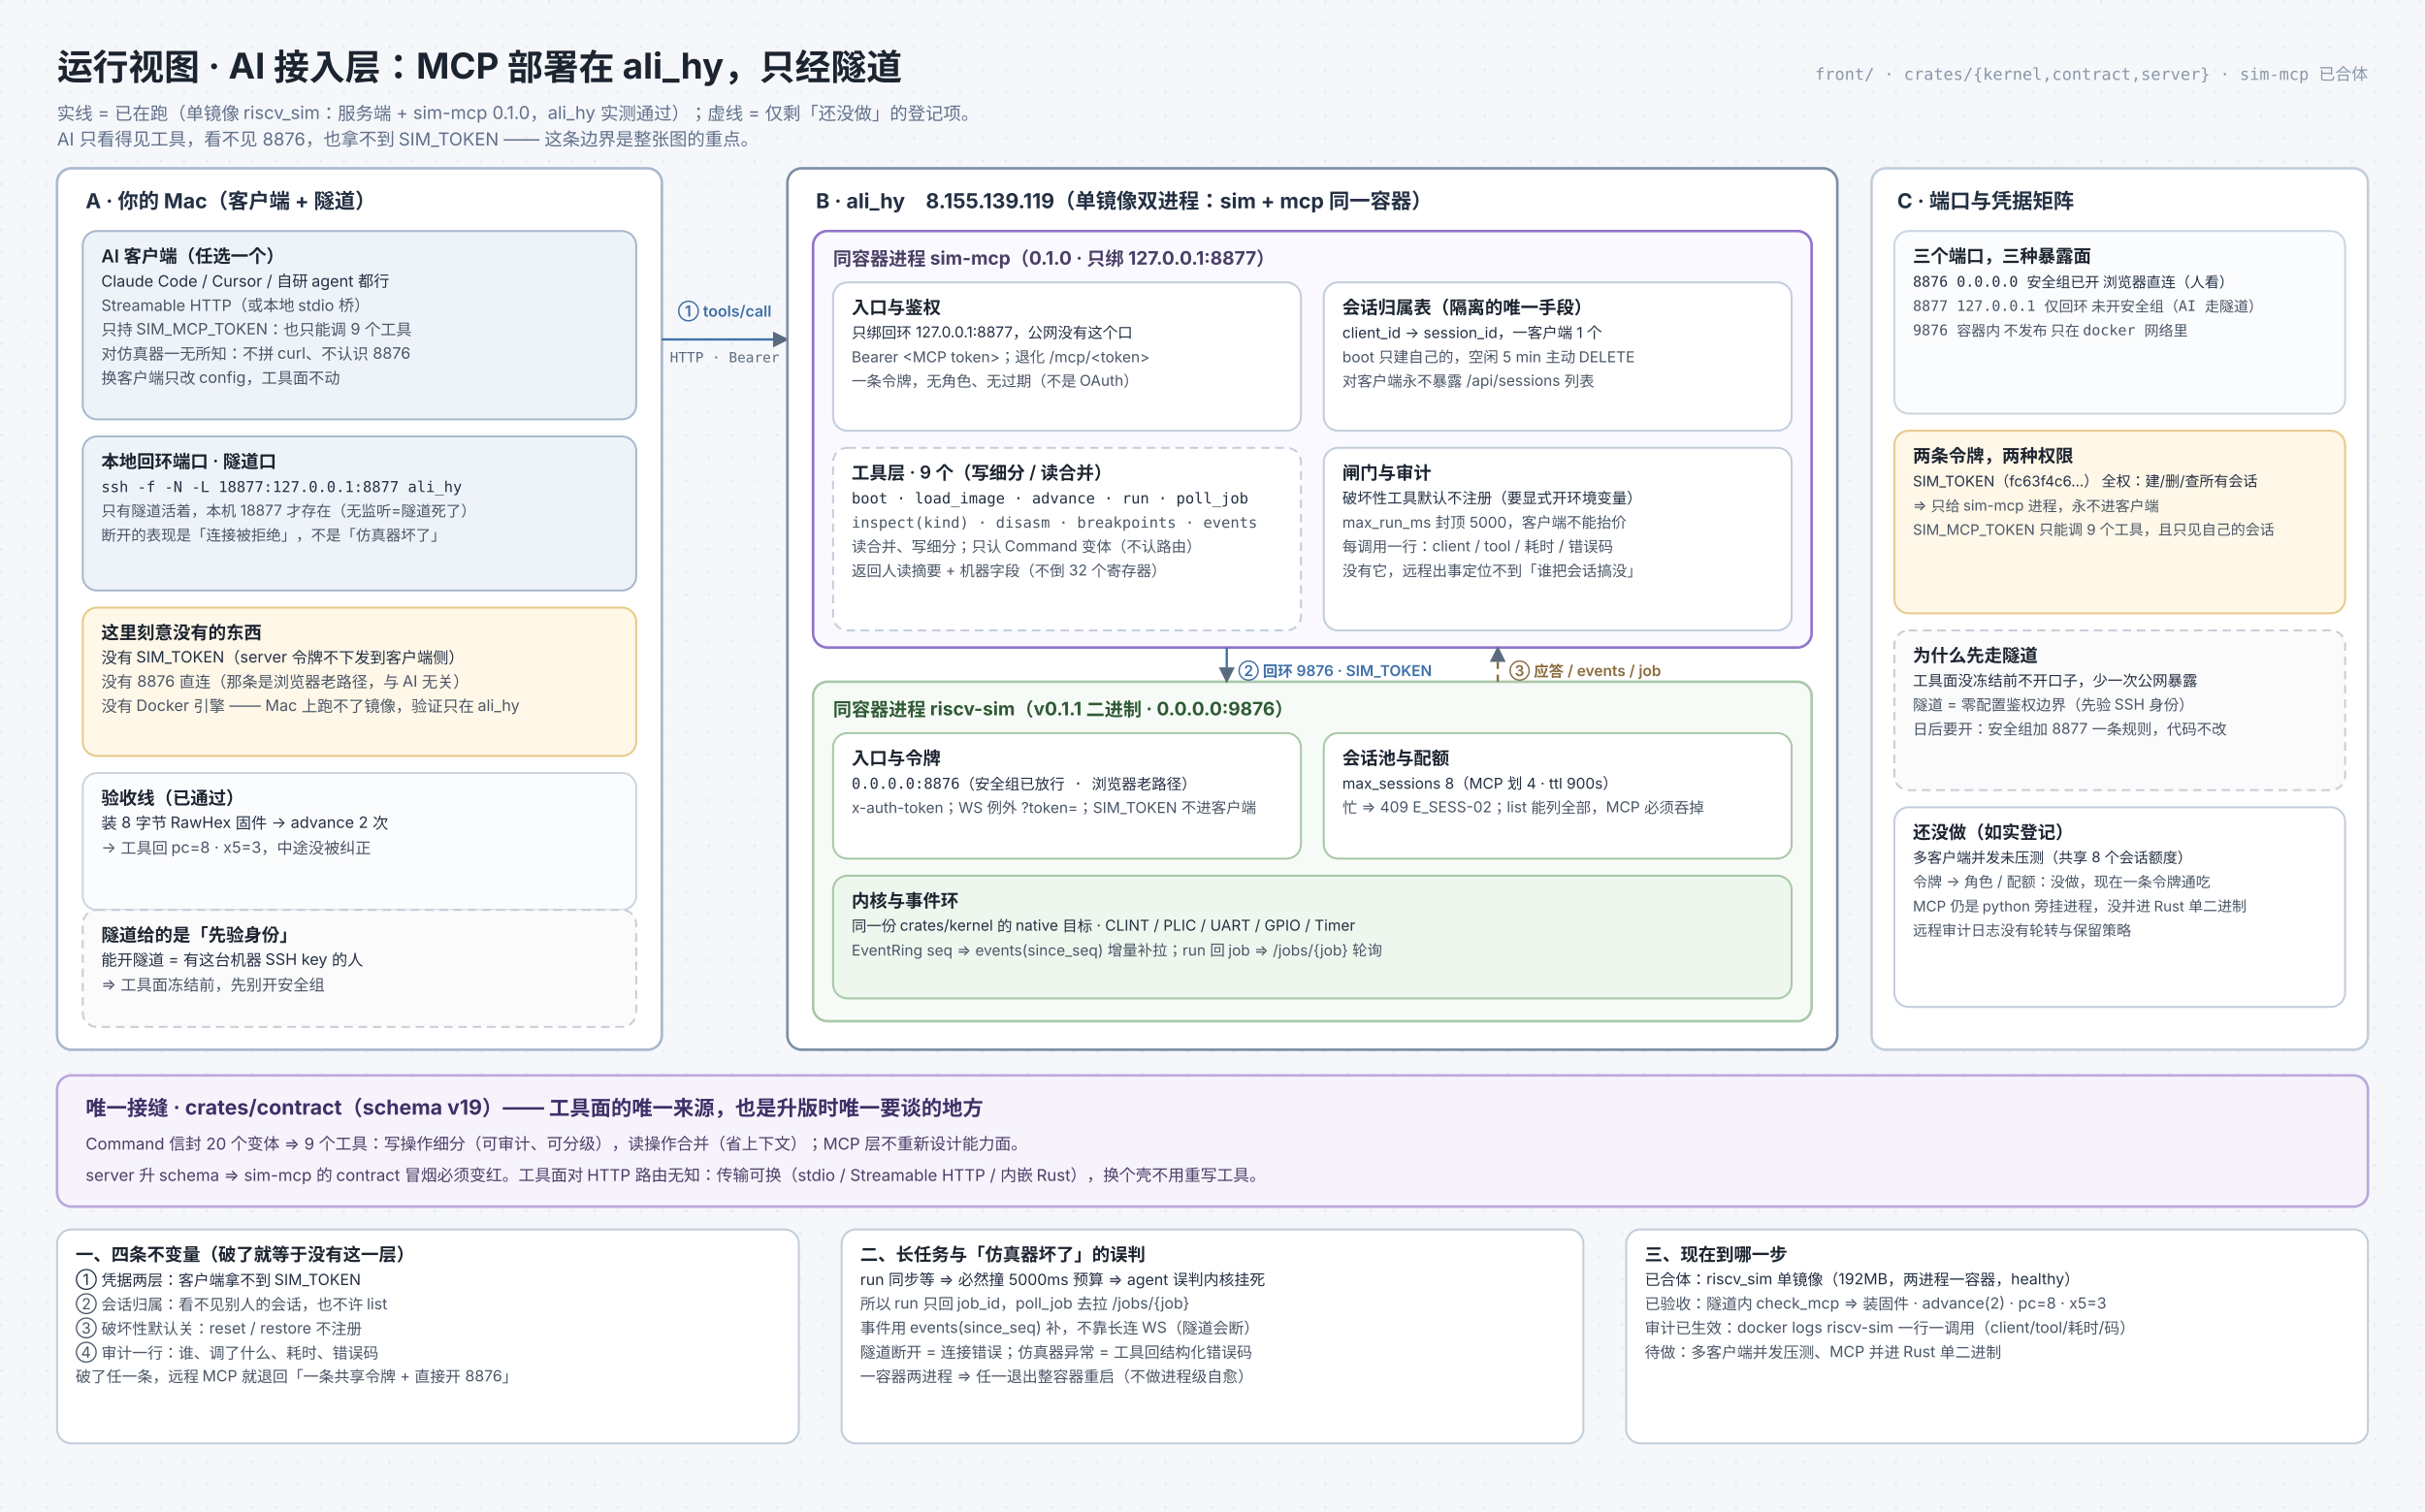
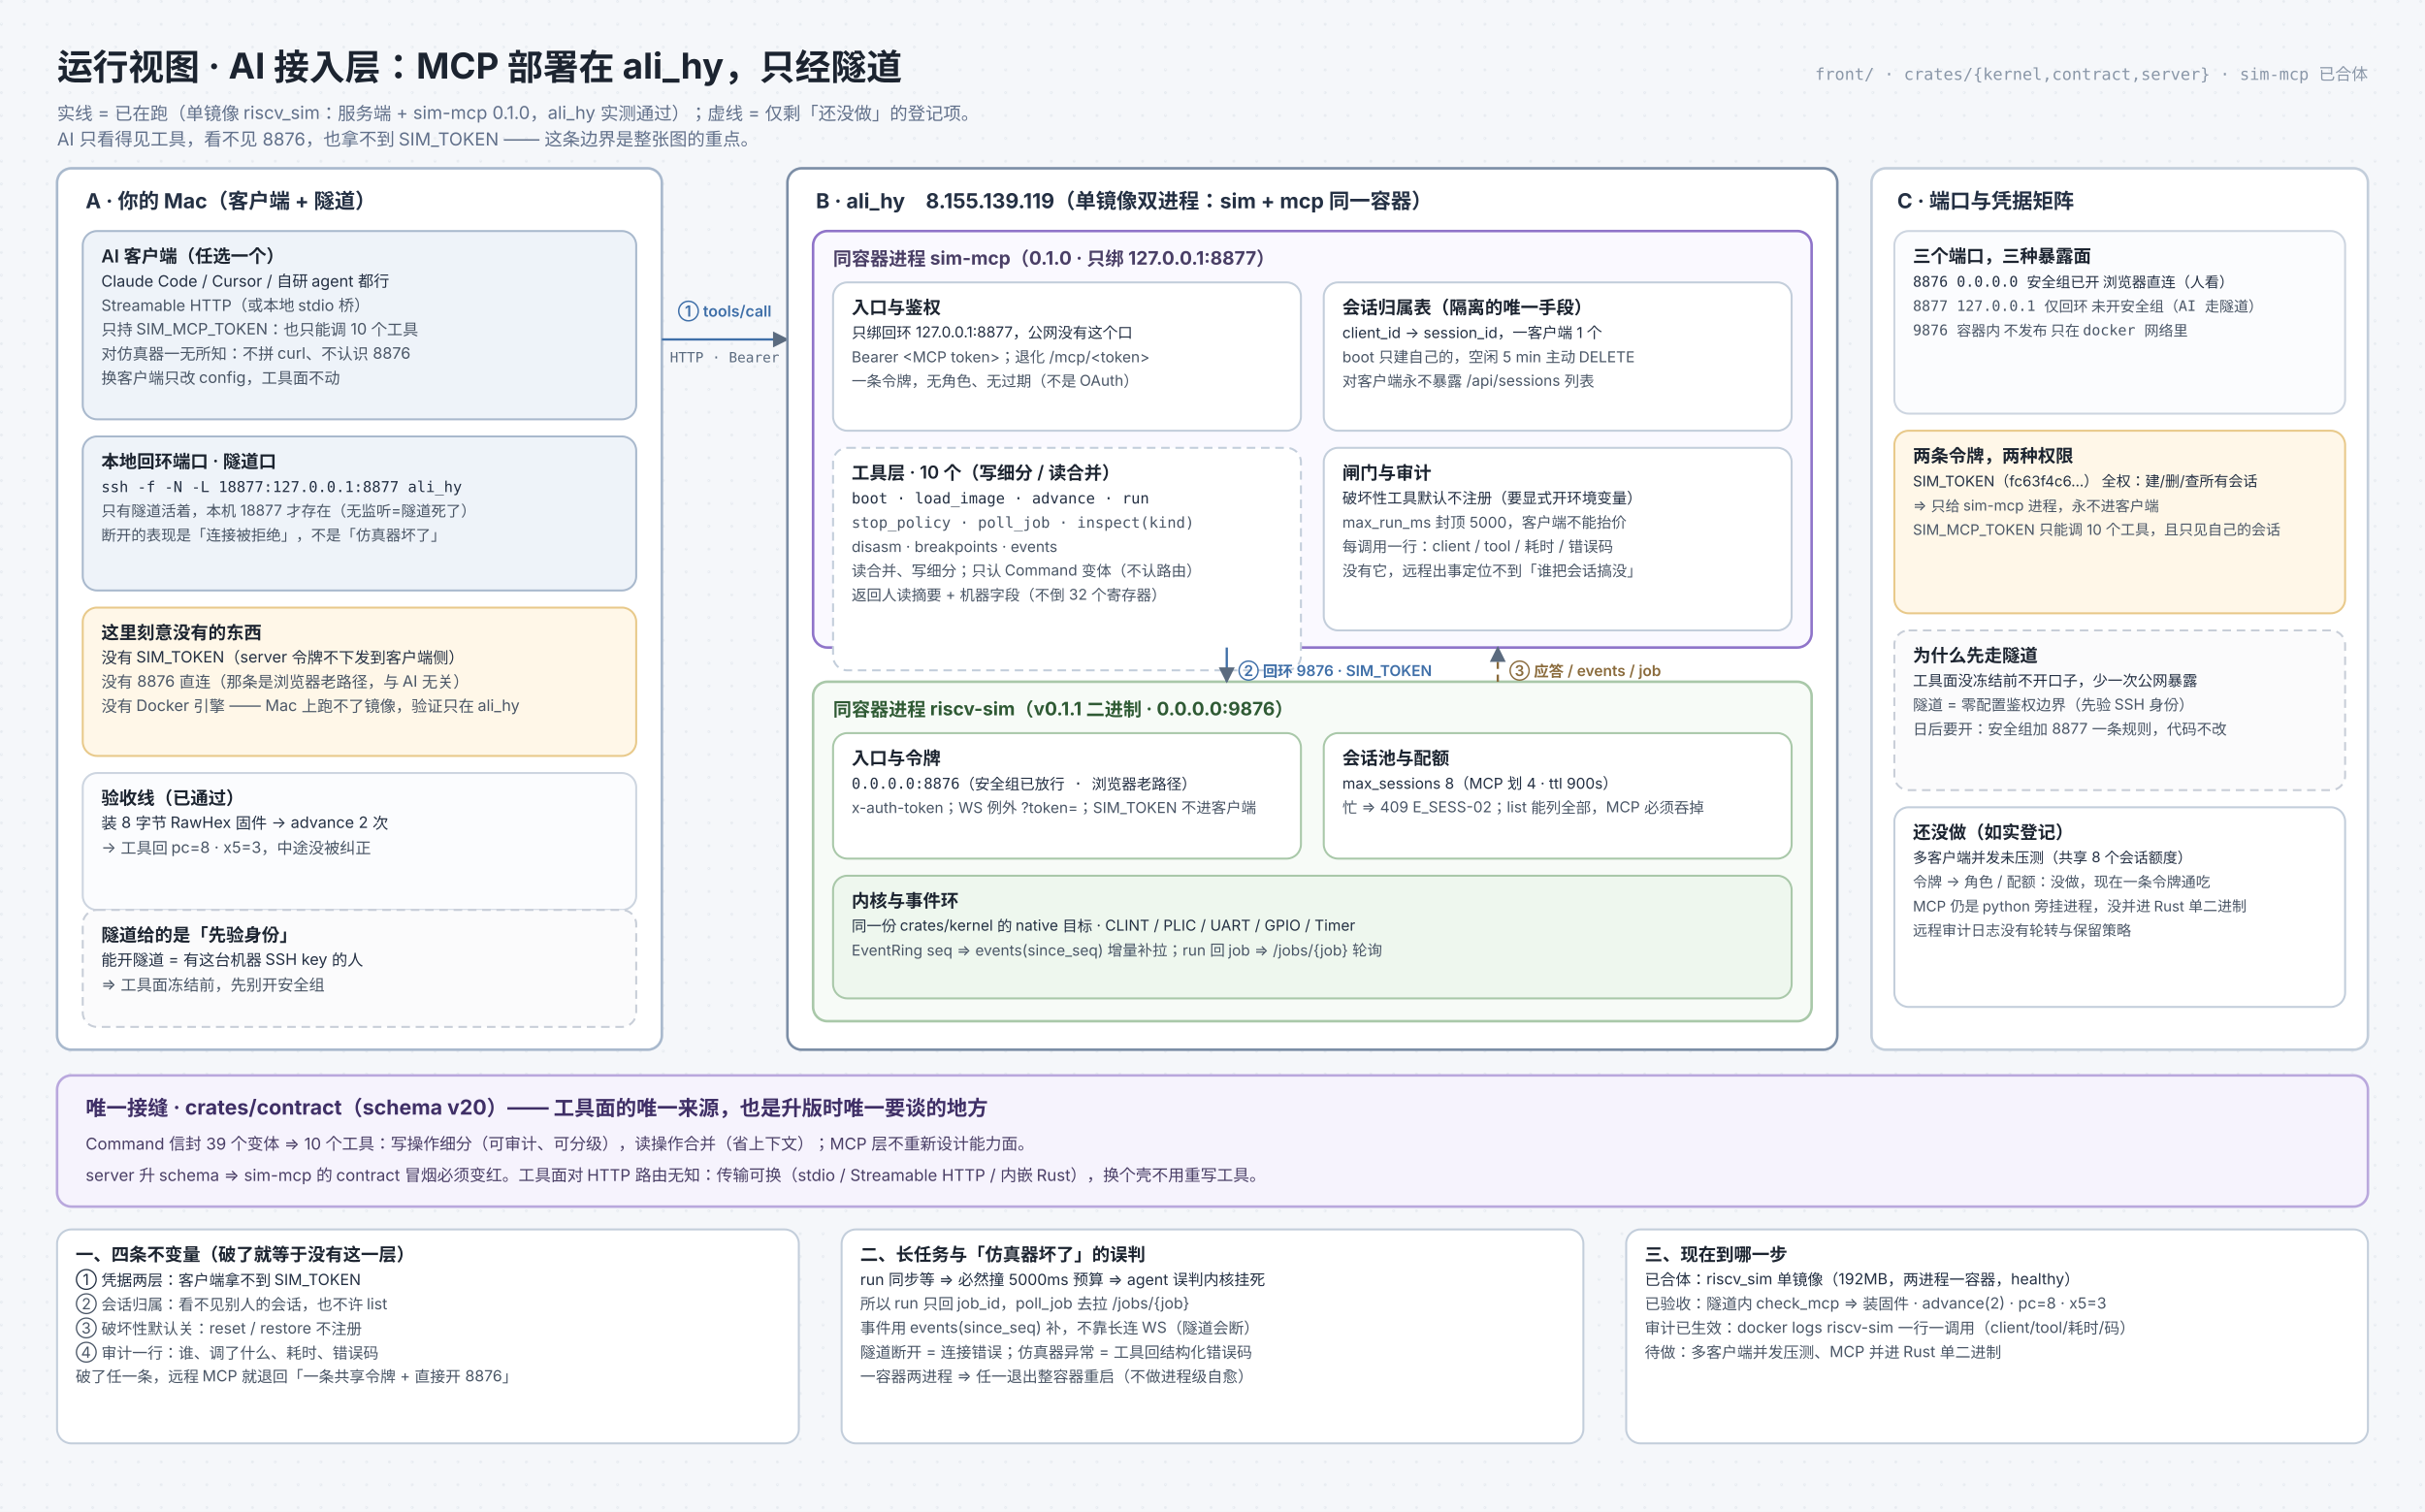
<svg xmlns="http://www.w3.org/2000/svg" width="1700" height="1060" viewBox="0 0 1700 1060">
  <defs>
    <marker id="arrow" viewBox="0 0 10 10" refX="9" refY="5" markerWidth="7" markerHeight="7" orient="auto">
      <path d="M0,0 L10,5 L0,10 z" fill="#5b6b7f" />
    </marker>
    <pattern id="dots" width="16" height="16" patternUnits="userSpaceOnUse">
      <circle cx="1" cy="1" r="1" fill="#e6eaef" />
    </pattern>
  </defs>
  <rect width="1700" height="1060" fill="#f5f7fa" />
  <rect width="1700" height="1060" fill="url(#dots)" opacity="0.9" />
  <text x="40" y="56" font-family="-apple-system,BlinkMacSystemFont,PingFang SC,Helvetica Neue,sans-serif" font-size="25" font-weight="700" fill="#1c2430" text-anchor="start" opacity="1">运行视图 · AI 接入层：MCP 部署在 ali_hy，只经隧道</text>
  <text x="40" y="84" font-family="-apple-system,BlinkMacSystemFont,PingFang SC,Helvetica Neue,sans-serif" font-size="12.5" font-weight="400" fill="#61708a" text-anchor="start" opacity="1">实线 = 已在跑（单镜像 riscv_sim：服务端 + sim-mcp 0.1.0，ali_hy 实测通过）；虚线 = 仅剩「还没做」的登记项。</text>
  <text x="40" y="102" font-family="-apple-system,BlinkMacSystemFont,PingFang SC,Helvetica Neue,sans-serif" font-size="12.5" font-weight="400" fill="#61708a" text-anchor="start" opacity="1">AI 只看得见工具，看不见 8876，也拿不到 SIM_TOKEN —— 这条边界是整张图的重点。</text>
  <text x="1660" y="56" font-family="ui-monospace,SFMono-Regular,Menlo,monospace" font-size="11.5" font-weight="400" fill="#8a97a8" text-anchor="end" opacity="1">front/ · crates/{kernel,contract,server} · sim-mcp 已合体</text>
  <rect x="40" y="118" width="424" height="618" rx="10" ry="10" fill="#ffffff" stroke="#a9b9cd" stroke-width="1.8" opacity="1" />
  <text x="60" y="146" font-family="-apple-system,BlinkMacSystemFont,PingFang SC,Helvetica Neue,sans-serif" font-size="14.5" font-weight="700" fill="#243043" text-anchor="start" opacity="1">A · 你的 Mac（客户端 + 隧道）</text>
  <rect x="58" y="162" width="388" height="132" rx="10" ry="10" fill="#eef3f9" stroke="#a9b9cd" stroke-width="1.4" opacity="1" />
  <text x="71" y="184" font-family="-apple-system,BlinkMacSystemFont,PingFang SC,Helvetica Neue,sans-serif" font-size="12.5" font-weight="600" fill="#1c2430" text-anchor="start" opacity="1">AI 客户端（任选一个）</text>
  <text x="71" y="201" font-family="-apple-system,BlinkMacSystemFont,PingFang SC,Helvetica Neue,sans-serif" font-size="11" font-weight="400" fill="#243043" text-anchor="start" opacity="1">Claude Code / Cursor / 自研 agent 都行</text>
  <text x="71" y="218" font-family="-apple-system,BlinkMacSystemFont,PingFang SC,Helvetica Neue,sans-serif" font-size="11" font-weight="400" fill="#4a5666" text-anchor="start" opacity="1">Streamable HTTP（或本地 stdio 桥）</text>
-   <text x="71" y="235" font-family="-apple-system,BlinkMacSystemFont,PingFang SC,Helvetica Neue,sans-serif" font-size="11" font-weight="400" fill="#4a5666" text-anchor="start" opacity="1">只持 SIM_MCP_TOKEN：也只能调 9 个工具</text>
+   <text x="71" y="235" font-family="-apple-system,BlinkMacSystemFont,PingFang SC,Helvetica Neue,sans-serif" font-size="11" font-weight="400" fill="#4a5666" text-anchor="start" opacity="1">只持 SIM_MCP_TOKEN：也只能调 10 个工具</text>
  <text x="71" y="252" font-family="-apple-system,BlinkMacSystemFont,PingFang SC,Helvetica Neue,sans-serif" font-size="11" font-weight="400" fill="#4a5666" text-anchor="start" opacity="1">对仿真器一无所知：不拼 curl、不认识 8876</text>
  <text x="71" y="269" font-family="-apple-system,BlinkMacSystemFont,PingFang SC,Helvetica Neue,sans-serif" font-size="11" font-weight="400" fill="#4a5666" text-anchor="start" opacity="1">换客户端只改 config，工具面不动</text>
  <rect x="58" y="306" width="388" height="108" rx="10" ry="10" fill="#eef3f9" stroke="#a9b9cd" stroke-width="1.4" opacity="1" />
  <text x="71" y="328" font-family="-apple-system,BlinkMacSystemFont,PingFang SC,Helvetica Neue,sans-serif" font-size="12.5" font-weight="600" fill="#1c2430" text-anchor="start" opacity="1">本地回环端口 · 隧道口</text>
  <text x="71" y="345" font-family="ui-monospace,SFMono-Regular,Menlo,monospace" font-size="10.5" font-weight="400" fill="#243043" text-anchor="start" opacity="1">ssh -f -N -L 18877:127.0.0.1:8877 ali_hy</text>
  <text x="71" y="362" font-family="-apple-system,BlinkMacSystemFont,PingFang SC,Helvetica Neue,sans-serif" font-size="10.5" font-weight="400" fill="#4a5666" text-anchor="start" opacity="1">只有隧道活着，本机 18877 才存在（无监听=隧道死了）</text>
  <text x="71" y="379" font-family="-apple-system,BlinkMacSystemFont,PingFang SC,Helvetica Neue,sans-serif" font-size="10.5" font-weight="400" fill="#4a5666" text-anchor="start" opacity="1">断开的表现是「连接被拒绝」，不是「仿真器坏了」</text>
  <rect x="58" y="426" width="388" height="104" rx="10" ry="10" fill="#fff7e8" stroke="#e8c98a" stroke-width="1.4" opacity="1" />
  <text x="71" y="448" font-family="-apple-system,BlinkMacSystemFont,PingFang SC,Helvetica Neue,sans-serif" font-size="12.5" font-weight="600" fill="#1c2430" text-anchor="start" opacity="1">这里刻意没有的东西</text>
  <text x="71" y="465" font-family="-apple-system,BlinkMacSystemFont,PingFang SC,Helvetica Neue,sans-serif" font-size="11" font-weight="400" fill="#243043" text-anchor="start" opacity="1">没有 SIM_TOKEN（server 令牌不下发到客户端侧）</text>
  <text x="71" y="482" font-family="-apple-system,BlinkMacSystemFont,PingFang SC,Helvetica Neue,sans-serif" font-size="11" font-weight="400" fill="#4a5666" text-anchor="start" opacity="1">没有 8876 直连（那条是浏览器老路径，与 AI 无关）</text>
  <text x="71" y="499" font-family="-apple-system,BlinkMacSystemFont,PingFang SC,Helvetica Neue,sans-serif" font-size="11" font-weight="400" fill="#4a5666" text-anchor="start" opacity="1">没有 Docker 引擎 —— Mac 上跑不了镜像，验证只在 ali_hy</text>
  <rect x="58" y="542" width="388" height="96" rx="10" ry="10" fill="#fbfcfe" stroke="#cdd5e0" stroke-width="1.4" opacity="1" />
  <text x="71" y="564" font-family="-apple-system,BlinkMacSystemFont,PingFang SC,Helvetica Neue,sans-serif" font-size="12.5" font-weight="600" fill="#1c2430" text-anchor="start" opacity="1">验收线（已通过）</text>
  <text x="71" y="581" font-family="-apple-system,BlinkMacSystemFont,PingFang SC,Helvetica Neue,sans-serif" font-size="11" font-weight="400" fill="#243043" text-anchor="start" opacity="1">装 8 字节 RawHex 固件 → advance 2 次</text>
  <text x="71" y="598" font-family="-apple-system,BlinkMacSystemFont,PingFang SC,Helvetica Neue,sans-serif" font-size="11" font-weight="400" fill="#4a5666" text-anchor="start" opacity="1">→ 工具回 pc=8 · x5=3，中途没被纠正</text>
  <rect x="58" y="638" width="388" height="82" rx="10" ry="10" fill="#fbfbfc" stroke="#c8ced8" stroke-width="1.4" stroke-dasharray="6 4" opacity="1" />
  <text x="71" y="660" font-family="-apple-system,BlinkMacSystemFont,PingFang SC,Helvetica Neue,sans-serif" font-size="12.5" font-weight="600" fill="#1c2430" text-anchor="start" opacity="1">隧道给的是「先验身份」</text>
  <text x="71" y="677" font-family="-apple-system,BlinkMacSystemFont,PingFang SC,Helvetica Neue,sans-serif" font-size="11" font-weight="400" fill="#243043" text-anchor="start" opacity="1">能开隧道 = 有这台机器 SSH key 的人</text>
  <text x="71" y="694" font-family="-apple-system,BlinkMacSystemFont,PingFang SC,Helvetica Neue,sans-serif" font-size="11" font-weight="400" fill="#4a5666" text-anchor="start" opacity="1">⇒ 工具面冻结前，先别开安全组</text>
  <line x1="464" y1="238" x2="552" y2="238" stroke="#3f6fa8" stroke-width="1.6" marker-end="url(#arrow)" />
  <text x="508" y="222" font-family="-apple-system,BlinkMacSystemFont,PingFang SC,Helvetica Neue,sans-serif" font-size="10.8" font-weight="600" fill="#3f6fa8" text-anchor="middle" opacity="1">① tools/call</text>
  <text x="508" y="254" font-family="ui-monospace,SFMono-Regular,Menlo,monospace" font-size="9.8" font-weight="400" fill="#5b6b7f" text-anchor="middle" opacity="1">HTTP · Bearer</text>
  <rect x="552" y="118" width="736" height="618" rx="10" ry="10" fill="#ffffff" stroke="#7c8ea6" stroke-width="1.8" opacity="1" />
  <text x="572" y="146" font-family="-apple-system,BlinkMacSystemFont,PingFang SC,Helvetica Neue,sans-serif" font-size="14.5" font-weight="700" fill="#243043" text-anchor="start" opacity="1">B · ali_hy　8.155.139.119（单镜像双进程：sim + mcp 同一容器）</text>
  <rect x="570" y="162" width="700" height="292" rx="10" ry="10" fill="#faf9ff" stroke="#8f74c9" stroke-width="1.8" opacity="1" />
  <text x="584" y="186" font-family="-apple-system,BlinkMacSystemFont,PingFang SC,Helvetica Neue,sans-serif" font-size="13" font-weight="700" fill="#4a3f66" text-anchor="start" opacity="1">同容器进程 sim-mcp（0.1.0 · 只绑 127.0.0.1:8877）</text>
  <rect x="584" y="198" width="328" height="104" rx="10" ry="10" fill="#ffffff" stroke="#c3cedb" stroke-width="1.4" opacity="1" />
  <text x="597" y="220" font-family="-apple-system,BlinkMacSystemFont,PingFang SC,Helvetica Neue,sans-serif" font-size="12.5" font-weight="600" fill="#1c2430" text-anchor="start" opacity="1">入口与鉴权</text>
  <text x="597" y="237" font-family="-apple-system,BlinkMacSystemFont,PingFang SC,Helvetica Neue,sans-serif" font-size="10.5" font-weight="400" fill="#243043" text-anchor="start" opacity="1">只绑回环 127.0.0.1:8877，公网没有这个口</text>
  <text x="597" y="254" font-family="-apple-system,BlinkMacSystemFont,PingFang SC,Helvetica Neue,sans-serif" font-size="10.5" font-weight="400" fill="#4a5666" text-anchor="start" opacity="1">Bearer &lt;MCP token&gt;；退化 /mcp/&lt;token&gt;</text>
  <text x="597" y="271" font-family="-apple-system,BlinkMacSystemFont,PingFang SC,Helvetica Neue,sans-serif" font-size="10.5" font-weight="400" fill="#4a5666" text-anchor="start" opacity="1">一条令牌，无角色、无过期（不是 OAuth）</text>
  <rect x="928" y="198" width="328" height="104" rx="10" ry="10" fill="#ffffff" stroke="#c3cedb" stroke-width="1.4" opacity="1" />
  <text x="941" y="220" font-family="-apple-system,BlinkMacSystemFont,PingFang SC,Helvetica Neue,sans-serif" font-size="12.5" font-weight="600" fill="#1c2430" text-anchor="start" opacity="1">会话归属表（隔离的唯一手段）</text>
  <text x="941" y="237" font-family="-apple-system,BlinkMacSystemFont,PingFang SC,Helvetica Neue,sans-serif" font-size="10.5" font-weight="400" fill="#243043" text-anchor="start" opacity="1">client_id → session_id，一客户端 1 个</text>
  <text x="941" y="254" font-family="-apple-system,BlinkMacSystemFont,PingFang SC,Helvetica Neue,sans-serif" font-size="10.5" font-weight="400" fill="#4a5666" text-anchor="start" opacity="1">boot 只建自己的，空闲 5 min 主动 DELETE</text>
  <text x="941" y="271" font-family="-apple-system,BlinkMacSystemFont,PingFang SC,Helvetica Neue,sans-serif" font-size="10.5" font-weight="400" fill="#4a5666" text-anchor="start" opacity="1">对客户端永不暴露 /api/sessions 列表</text>
-   <rect x="584" y="314" width="328" height="128" rx="10" ry="10" fill="#ffffff" stroke="#c3cedb" stroke-width="1.4" stroke-dasharray="6 4" opacity="1" />
-   <text x="597" y="336" font-family="-apple-system,BlinkMacSystemFont,PingFang SC,Helvetica Neue,sans-serif" font-size="12.5" font-weight="600" fill="#1c2430" text-anchor="start" opacity="1">工具层 · 9 个（写细分 / 读合并）</text>
-   <text x="597" y="353" font-family="ui-monospace,SFMono-Regular,Menlo,monospace" font-size="10.5" font-weight="400" fill="#243043" text-anchor="start" opacity="1">boot · load_image · advance · run · poll_job</text>
-   <text x="597" y="370" font-family="ui-monospace,SFMono-Regular,Menlo,monospace" font-size="10.5" font-weight="400" fill="#4a5666" text-anchor="start" opacity="1">inspect(kind) · disasm · breakpoints · events</text>
-   <text x="597" y="387" font-family="-apple-system,BlinkMacSystemFont,PingFang SC,Helvetica Neue,sans-serif" font-size="10.5" font-weight="400" fill="#4a5666" text-anchor="start" opacity="1">读合并、写细分；只认 Command 变体（不认路由）</text>
-   <text x="597" y="404" font-family="-apple-system,BlinkMacSystemFont,PingFang SC,Helvetica Neue,sans-serif" font-size="10.5" font-weight="400" fill="#4a5666" text-anchor="start" opacity="1">返回人读摘要 + 机器字段（不倒 32 个寄存器）</text>
+   <rect x="584" y="314" width="328" height="156" rx="10" ry="10" fill="#ffffff" stroke="#c3cedb" stroke-width="1.4" stroke-dasharray="6 4" opacity="1" />
+   <text x="597" y="336" font-family="-apple-system,BlinkMacSystemFont,PingFang SC,Helvetica Neue,sans-serif" font-size="12.5" font-weight="600" fill="#1c2430" text-anchor="start" opacity="1">工具层 · 10 个（写细分 / 读合并）</text>
+   <text x="597" y="353" font-family="ui-monospace,SFMono-Regular,Menlo,monospace" font-size="10.5" font-weight="400" fill="#243043" text-anchor="start" opacity="1">boot · load_image · advance · run</text>
+   <text x="597" y="370" font-family="ui-monospace,SFMono-Regular,Menlo,monospace" font-size="10.5" font-weight="400" fill="#4a5666" text-anchor="start" opacity="1">stop_policy · poll_job · inspect(kind)</text>
+   <text x="597" y="387" font-family="-apple-system,BlinkMacSystemFont,PingFang SC,Helvetica Neue,sans-serif" font-size="10.5" font-weight="400" fill="#4a5666" text-anchor="start" opacity="1">disasm · breakpoints · events</text>
+   <text x="597" y="404" font-family="-apple-system,BlinkMacSystemFont,PingFang SC,Helvetica Neue,sans-serif" font-size="10.5" font-weight="400" fill="#4a5666" text-anchor="start" opacity="1">读合并、写细分；只认 Command 变体（不认路由）</text>
+   <text x="597" y="421" font-family="-apple-system,BlinkMacSystemFont,PingFang SC,Helvetica Neue,sans-serif" font-size="10.5" font-weight="400" fill="#4a5666" text-anchor="start" opacity="1">返回人读摘要 + 机器字段（不倒 32 个寄存器）</text>
  <rect x="928" y="314" width="328" height="128" rx="10" ry="10" fill="#ffffff" stroke="#c3cedb" stroke-width="1.4" opacity="1" />
  <text x="941" y="336" font-family="-apple-system,BlinkMacSystemFont,PingFang SC,Helvetica Neue,sans-serif" font-size="12.5" font-weight="600" fill="#1c2430" text-anchor="start" opacity="1">闸门与审计</text>
  <text x="941" y="353" font-family="-apple-system,BlinkMacSystemFont,PingFang SC,Helvetica Neue,sans-serif" font-size="10.5" font-weight="400" fill="#243043" text-anchor="start" opacity="1">破坏性工具默认不注册（要显式开环境变量）</text>
  <text x="941" y="370" font-family="-apple-system,BlinkMacSystemFont,PingFang SC,Helvetica Neue,sans-serif" font-size="10.5" font-weight="400" fill="#4a5666" text-anchor="start" opacity="1">max_run_ms 封顶 5000，客户端不能抬价</text>
  <text x="941" y="387" font-family="-apple-system,BlinkMacSystemFont,PingFang SC,Helvetica Neue,sans-serif" font-size="10.5" font-weight="400" fill="#4a5666" text-anchor="start" opacity="1">每调用一行：client / tool / 耗时 / 错误码</text>
  <text x="941" y="404" font-family="-apple-system,BlinkMacSystemFont,PingFang SC,Helvetica Neue,sans-serif" font-size="10.5" font-weight="400" fill="#4a5666" text-anchor="start" opacity="1">没有它，远程出事定位不到「谁把会话搞没」</text>
  <rect x="570" y="478" width="700" height="238" rx="10" ry="10" fill="#f7fbf7" stroke="#a9c8a9" stroke-width="1.8" opacity="1" />
  <text x="584" y="502" font-family="-apple-system,BlinkMacSystemFont,PingFang SC,Helvetica Neue,sans-serif" font-size="13" font-weight="700" fill="#2f5a34" text-anchor="start" opacity="1">同容器进程 riscv-sim（v0.1.1 二进制 · 0.0.0.0:9876）</text>
  <rect x="584" y="514" width="328" height="88" rx="10" ry="10" fill="#ffffff" stroke="#a9c8a9" stroke-width="1.4" opacity="1" />
  <text x="597" y="536" font-family="-apple-system,BlinkMacSystemFont,PingFang SC,Helvetica Neue,sans-serif" font-size="12.5" font-weight="600" fill="#1c2430" text-anchor="start" opacity="1">入口与令牌</text>
  <text x="597" y="553" font-family="ui-monospace,SFMono-Regular,Menlo,monospace" font-size="10.5" font-weight="400" fill="#243043" text-anchor="start" opacity="1">0.0.0.0:8876（安全组已放行 · 浏览器老路径）</text>
  <text x="597" y="570" font-family="-apple-system,BlinkMacSystemFont,PingFang SC,Helvetica Neue,sans-serif" font-size="10.5" font-weight="400" fill="#4a5666" text-anchor="start" opacity="1">x-auth-token；WS 例外 ?token=；SIM_TOKEN 不进客户端</text>
  <rect x="928" y="514" width="328" height="88" rx="10" ry="10" fill="#ffffff" stroke="#a9c8a9" stroke-width="1.4" opacity="1" />
  <text x="941" y="536" font-family="-apple-system,BlinkMacSystemFont,PingFang SC,Helvetica Neue,sans-serif" font-size="12.5" font-weight="600" fill="#1c2430" text-anchor="start" opacity="1">会话池与配额</text>
  <text x="941" y="553" font-family="-apple-system,BlinkMacSystemFont,PingFang SC,Helvetica Neue,sans-serif" font-size="10.5" font-weight="400" fill="#243043" text-anchor="start" opacity="1">max_sessions 8（MCP 划 4 · ttl 900s）</text>
  <text x="941" y="570" font-family="-apple-system,BlinkMacSystemFont,PingFang SC,Helvetica Neue,sans-serif" font-size="10.5" font-weight="400" fill="#4a5666" text-anchor="start" opacity="1">忙 ⇒ 409 E_SESS-02；list 能列全部，MCP 必须吞掉</text>
  <rect x="584" y="614" width="672" height="86" rx="10" ry="10" fill="#eef7ee" stroke="#a9c8a9" stroke-width="1.4" opacity="1" />
  <text x="597" y="636" font-family="-apple-system,BlinkMacSystemFont,PingFang SC,Helvetica Neue,sans-serif" font-size="12.5" font-weight="600" fill="#1c2430" text-anchor="start" opacity="1">内核与事件环</text>
  <text x="597" y="653" font-family="-apple-system,BlinkMacSystemFont,PingFang SC,Helvetica Neue,sans-serif" font-size="10.5" font-weight="400" fill="#243043" text-anchor="start" opacity="1">同一份 crates/kernel 的 native 目标 · CLINT / PLIC / UART / GPIO / Timer</text>
  <text x="597" y="670" font-family="-apple-system,BlinkMacSystemFont,PingFang SC,Helvetica Neue,sans-serif" font-size="10.5" font-weight="400" fill="#4a5666" text-anchor="start" opacity="1">EventRing seq ⇒ events(since_seq) 增量补拉；run 回 job ⇒ /jobs/{job} 轮询</text>
  <line x1="860" y1="454" x2="860" y2="478" stroke="#3f6fa8" stroke-width="1.6" marker-end="url(#arrow)" />
  <text x="868" y="474" font-family="-apple-system,BlinkMacSystemFont,PingFang SC,Helvetica Neue,sans-serif" font-size="10.5" font-weight="600" fill="#3f6fa8" text-anchor="start" opacity="1">② 回环 9876 · SIM_TOKEN</text>
  <line x1="1050" y1="478" x2="1050" y2="454" stroke="#8a6b3c" stroke-width="1.6" marker-end="url(#arrow)" stroke-dasharray="5 4" />
  <text x="1058" y="474" font-family="-apple-system,BlinkMacSystemFont,PingFang SC,Helvetica Neue,sans-serif" font-size="10.5" font-weight="600" fill="#8a6b3c" text-anchor="start" opacity="1">③ 应答 / events / job</text>
  <rect x="1312" y="118" width="348" height="618" rx="10" ry="10" fill="#ffffff" stroke="#c3cedb" stroke-width="1.8" opacity="1" />
  <text x="1330" y="146" font-family="-apple-system,BlinkMacSystemFont,PingFang SC,Helvetica Neue,sans-serif" font-size="14.5" font-weight="700" fill="#243043" text-anchor="start" opacity="1">C · 端口与凭据矩阵</text>
  <rect x="1328" y="162" width="316" height="128" rx="10" ry="10" fill="#fbfcfe" stroke="#cdd5e0" stroke-width="1.4" opacity="1" />
  <text x="1341" y="184" font-family="-apple-system,BlinkMacSystemFont,PingFang SC,Helvetica Neue,sans-serif" font-size="12.5" font-weight="600" fill="#1c2430" text-anchor="start" opacity="1">三个端口，三种暴露面</text>
  <text x="1341" y="201" font-family="ui-monospace,SFMono-Regular,Menlo,monospace" font-size="10.2" font-weight="400" fill="#243043" text-anchor="start" opacity="1">8876  0.0.0.0  安全组已开  浏览器直连（人看）</text>
  <text x="1341" y="218" font-family="ui-monospace,SFMono-Regular,Menlo,monospace" font-size="10.2" font-weight="400" fill="#4a5666" text-anchor="start" opacity="1">8877  127.0.0.1 仅回环  未开安全组（AI 走隧道）</text>
  <text x="1341" y="235" font-family="ui-monospace,SFMono-Regular,Menlo,monospace" font-size="10.2" font-weight="400" fill="#4a5666" text-anchor="start" opacity="1">9876  容器内  不发布  只在 docker 网络里</text>
  <rect x="1328" y="302" width="316" height="128" rx="10" ry="10" fill="#fff7e8" stroke="#e8c98a" stroke-width="1.4" opacity="1" />
  <text x="1341" y="324" font-family="-apple-system,BlinkMacSystemFont,PingFang SC,Helvetica Neue,sans-serif" font-size="12.5" font-weight="600" fill="#1c2430" text-anchor="start" opacity="1">两条令牌，两种权限</text>
  <text x="1341" y="341" font-family="-apple-system,BlinkMacSystemFont,PingFang SC,Helvetica Neue,sans-serif" font-size="10.2" font-weight="400" fill="#243043" text-anchor="start" opacity="1">SIM_TOKEN（fc63f4c6…） 全权：建/删/查所有会话</text>
  <text x="1341" y="358" font-family="-apple-system,BlinkMacSystemFont,PingFang SC,Helvetica Neue,sans-serif" font-size="10.2" font-weight="400" fill="#4a5666" text-anchor="start" opacity="1">⇒ 只给 sim-mcp 进程，永不进客户端</text>
-   <text x="1341" y="375" font-family="-apple-system,BlinkMacSystemFont,PingFang SC,Helvetica Neue,sans-serif" font-size="10.2" font-weight="400" fill="#4a5666" text-anchor="start" opacity="1">SIM_MCP_TOKEN  只能调 9 个工具，且只见自己的会话</text>
+   <text x="1341" y="375" font-family="-apple-system,BlinkMacSystemFont,PingFang SC,Helvetica Neue,sans-serif" font-size="10.2" font-weight="400" fill="#4a5666" text-anchor="start" opacity="1">SIM_MCP_TOKEN  只能调 10 个工具，且只见自己的会话</text>
  <rect x="1328" y="442" width="316" height="112" rx="10" ry="10" fill="#fbfbfc" stroke="#c8ced8" stroke-width="1.4" stroke-dasharray="6 4" opacity="1" />
  <text x="1341" y="464" font-family="-apple-system,BlinkMacSystemFont,PingFang SC,Helvetica Neue,sans-serif" font-size="12.5" font-weight="600" fill="#1c2430" text-anchor="start" opacity="1">为什么先走隧道</text>
  <text x="1341" y="481" font-family="-apple-system,BlinkMacSystemFont,PingFang SC,Helvetica Neue,sans-serif" font-size="10.5" font-weight="400" fill="#243043" text-anchor="start" opacity="1">工具面没冻结前不开口子，少一次公网暴露</text>
  <text x="1341" y="498" font-family="-apple-system,BlinkMacSystemFont,PingFang SC,Helvetica Neue,sans-serif" font-size="10.5" font-weight="400" fill="#4a5666" text-anchor="start" opacity="1">隧道 = 零配置鉴权边界（先验 SSH 身份）</text>
  <text x="1341" y="515" font-family="-apple-system,BlinkMacSystemFont,PingFang SC,Helvetica Neue,sans-serif" font-size="10.5" font-weight="400" fill="#4a5666" text-anchor="start" opacity="1">日后要开：安全组加 8877 一条规则，代码不改</text>
  <rect x="1328" y="566" width="316" height="140" rx="10" ry="10" fill="#ffffff" stroke="#c3cedb" stroke-width="1.4" opacity="1" />
  <text x="1341" y="588" font-family="-apple-system,BlinkMacSystemFont,PingFang SC,Helvetica Neue,sans-serif" font-size="12.5" font-weight="600" fill="#1c2430" text-anchor="start" opacity="1">还没做（如实登记）</text>
  <text x="1341" y="605" font-family="-apple-system,BlinkMacSystemFont,PingFang SC,Helvetica Neue,sans-serif" font-size="10.2" font-weight="400" fill="#243043" text-anchor="start" opacity="1">多客户端并发未压测（共享 8 个会话额度）</text>
  <text x="1341" y="622" font-family="-apple-system,BlinkMacSystemFont,PingFang SC,Helvetica Neue,sans-serif" font-size="10.2" font-weight="400" fill="#4a5666" text-anchor="start" opacity="1">令牌 → 角色 / 配额：没做，现在一条令牌通吃</text>
  <text x="1341" y="639" font-family="-apple-system,BlinkMacSystemFont,PingFang SC,Helvetica Neue,sans-serif" font-size="10.2" font-weight="400" fill="#4a5666" text-anchor="start" opacity="1">MCP 仍是 python 旁挂进程，没并进 Rust 单二进制</text>
  <text x="1341" y="656" font-family="-apple-system,BlinkMacSystemFont,PingFang SC,Helvetica Neue,sans-serif" font-size="10.2" font-weight="400" fill="#4a5666" text-anchor="start" opacity="1">远程审计日志没有轮转与保留策略</text>
  <rect x="40" y="754" width="1620" height="92" rx="10" ry="10" fill="#f6f3fd" stroke="#b9a8dd" stroke-width="1.8" opacity="1" />
-   <text x="60" y="782" font-family="-apple-system,BlinkMacSystemFont,PingFang SC,Helvetica Neue,sans-serif" font-size="14.5" font-weight="700" fill="#3f2f66" text-anchor="start" opacity="1">唯一接缝 · crates/contract（schema v19）—— 工具面的唯一来源，也是升版时唯一要谈的地方</text>
-   <text x="60" y="806" font-family="-apple-system,BlinkMacSystemFont,PingFang SC,Helvetica Neue,sans-serif" font-size="11.4" font-weight="400" fill="#4a3f66" text-anchor="start" opacity="1">Command 信封 20 个变体 ⇒ 9 个工具：写操作细分（可审计、可分级），读操作合并（省上下文）；MCP 层不重新设计能力面。</text>
+   <text x="60" y="782" font-family="-apple-system,BlinkMacSystemFont,PingFang SC,Helvetica Neue,sans-serif" font-size="14.5" font-weight="700" fill="#3f2f66" text-anchor="start" opacity="1">唯一接缝 · crates/contract（schema v20）—— 工具面的唯一来源，也是升版时唯一要谈的地方</text>
+   <text x="60" y="806" font-family="-apple-system,BlinkMacSystemFont,PingFang SC,Helvetica Neue,sans-serif" font-size="11.4" font-weight="400" fill="#4a3f66" text-anchor="start" opacity="1">Command 信封 39 个变体 ⇒ 10 个工具：写操作细分（可审计、可分级），读操作合并（省上下文）；MCP 层不重新设计能力面。</text>
  <text x="60" y="828" font-family="-apple-system,BlinkMacSystemFont,PingFang SC,Helvetica Neue,sans-serif" font-size="11.4" font-weight="400" fill="#4a3f66" text-anchor="start" opacity="1">server 升 schema ⇒ sim-mcp 的 contract 冒烟必须变红。工具面对 HTTP 路由无知：传输可换（stdio / Streamable HTTP / 内嵌 Rust），换个壳不用重写工具。</text>
  <rect x="40" y="862" width="520" height="150" rx="10" ry="10" fill="#ffffff" stroke="#c3cedb" stroke-width="1.4" opacity="1" />
  <text x="53" y="884" font-family="-apple-system,BlinkMacSystemFont,PingFang SC,Helvetica Neue,sans-serif" font-size="12.5" font-weight="600" fill="#1c2430" text-anchor="start" opacity="1">一、四条不变量（破了就等于没有这一层）</text>
  <text x="53" y="901" font-family="-apple-system,BlinkMacSystemFont,PingFang SC,Helvetica Neue,sans-serif" font-size="10.8" font-weight="400" fill="#243043" text-anchor="start" opacity="1">① 凭据两层：客户端拿不到 SIM_TOKEN</text>
  <text x="53" y="918" font-family="-apple-system,BlinkMacSystemFont,PingFang SC,Helvetica Neue,sans-serif" font-size="10.8" font-weight="400" fill="#4a5666" text-anchor="start" opacity="1">② 会话归属：看不见别人的会话，也不许 list</text>
  <text x="53" y="935" font-family="-apple-system,BlinkMacSystemFont,PingFang SC,Helvetica Neue,sans-serif" font-size="10.8" font-weight="400" fill="#4a5666" text-anchor="start" opacity="1">③ 破坏性默认关：reset / restore 不注册</text>
  <text x="53" y="952" font-family="-apple-system,BlinkMacSystemFont,PingFang SC,Helvetica Neue,sans-serif" font-size="10.8" font-weight="400" fill="#4a5666" text-anchor="start" opacity="1">④ 审计一行：谁、调了什么、耗时、错误码</text>
  <text x="53" y="969" font-family="-apple-system,BlinkMacSystemFont,PingFang SC,Helvetica Neue,sans-serif" font-size="10.8" font-weight="400" fill="#4a5666" text-anchor="start" opacity="1">破了任一条，远程 MCP 就退回「一条共享令牌 + 直接开 8876」</text>
  <rect x="590" y="862" width="520" height="150" rx="10" ry="10" fill="#ffffff" stroke="#c3cedb" stroke-width="1.4" opacity="1" />
  <text x="603" y="884" font-family="-apple-system,BlinkMacSystemFont,PingFang SC,Helvetica Neue,sans-serif" font-size="12.5" font-weight="600" fill="#1c2430" text-anchor="start" opacity="1">二、长任务与「仿真器坏了」的误判</text>
  <text x="603" y="901" font-family="-apple-system,BlinkMacSystemFont,PingFang SC,Helvetica Neue,sans-serif" font-size="10.8" font-weight="400" fill="#243043" text-anchor="start" opacity="1">run 同步等 ⇒ 必然撞 5000ms 预算 ⇒ agent 误判内核挂死</text>
  <text x="603" y="918" font-family="-apple-system,BlinkMacSystemFont,PingFang SC,Helvetica Neue,sans-serif" font-size="10.8" font-weight="400" fill="#4a5666" text-anchor="start" opacity="1">所以 run 只回 job_id，poll_job 去拉 /jobs/{job}</text>
  <text x="603" y="935" font-family="-apple-system,BlinkMacSystemFont,PingFang SC,Helvetica Neue,sans-serif" font-size="10.8" font-weight="400" fill="#4a5666" text-anchor="start" opacity="1">事件用 events(since_seq) 补，不靠长连 WS（隧道会断）</text>
  <text x="603" y="952" font-family="-apple-system,BlinkMacSystemFont,PingFang SC,Helvetica Neue,sans-serif" font-size="10.8" font-weight="400" fill="#4a5666" text-anchor="start" opacity="1">隧道断开 = 连接错误；仿真器异常 = 工具回结构化错误码</text>
  <text x="603" y="969" font-family="-apple-system,BlinkMacSystemFont,PingFang SC,Helvetica Neue,sans-serif" font-size="10.8" font-weight="400" fill="#4a5666" text-anchor="start" opacity="1">一容器两进程 ⇒ 任一退出整容器重启（不做进程级自愈）</text>
  <rect x="1140" y="862" width="520" height="150" rx="10" ry="10" fill="#ffffff" stroke="#c3cedb" stroke-width="1.4" opacity="1" />
  <text x="1153" y="884" font-family="-apple-system,BlinkMacSystemFont,PingFang SC,Helvetica Neue,sans-serif" font-size="12.5" font-weight="600" fill="#1c2430" text-anchor="start" opacity="1">三、现在到哪一步</text>
  <text x="1153" y="901" font-family="-apple-system,BlinkMacSystemFont,PingFang SC,Helvetica Neue,sans-serif" font-size="10.8" font-weight="400" fill="#243043" text-anchor="start" opacity="1">已合体：riscv_sim 单镜像（192MB，两进程一容器，healthy）</text>
  <text x="1153" y="918" font-family="-apple-system,BlinkMacSystemFont,PingFang SC,Helvetica Neue,sans-serif" font-size="10.8" font-weight="400" fill="#4a5666" text-anchor="start" opacity="1">已验收：隧道内 check_mcp ⇒ 装固件 · advance(2) · pc=8 · x5=3</text>
  <text x="1153" y="935" font-family="-apple-system,BlinkMacSystemFont,PingFang SC,Helvetica Neue,sans-serif" font-size="10.8" font-weight="400" fill="#4a5666" text-anchor="start" opacity="1">审计已生效：docker logs riscv-sim 一行一调用（client/tool/耗时/码）</text>
  <text x="1153" y="952" font-family="-apple-system,BlinkMacSystemFont,PingFang SC,Helvetica Neue,sans-serif" font-size="10.8" font-weight="400" fill="#4a5666" text-anchor="start" opacity="1">待做：多客户端并发压测、MCP 并进 Rust 单二进制</text>
</svg>
